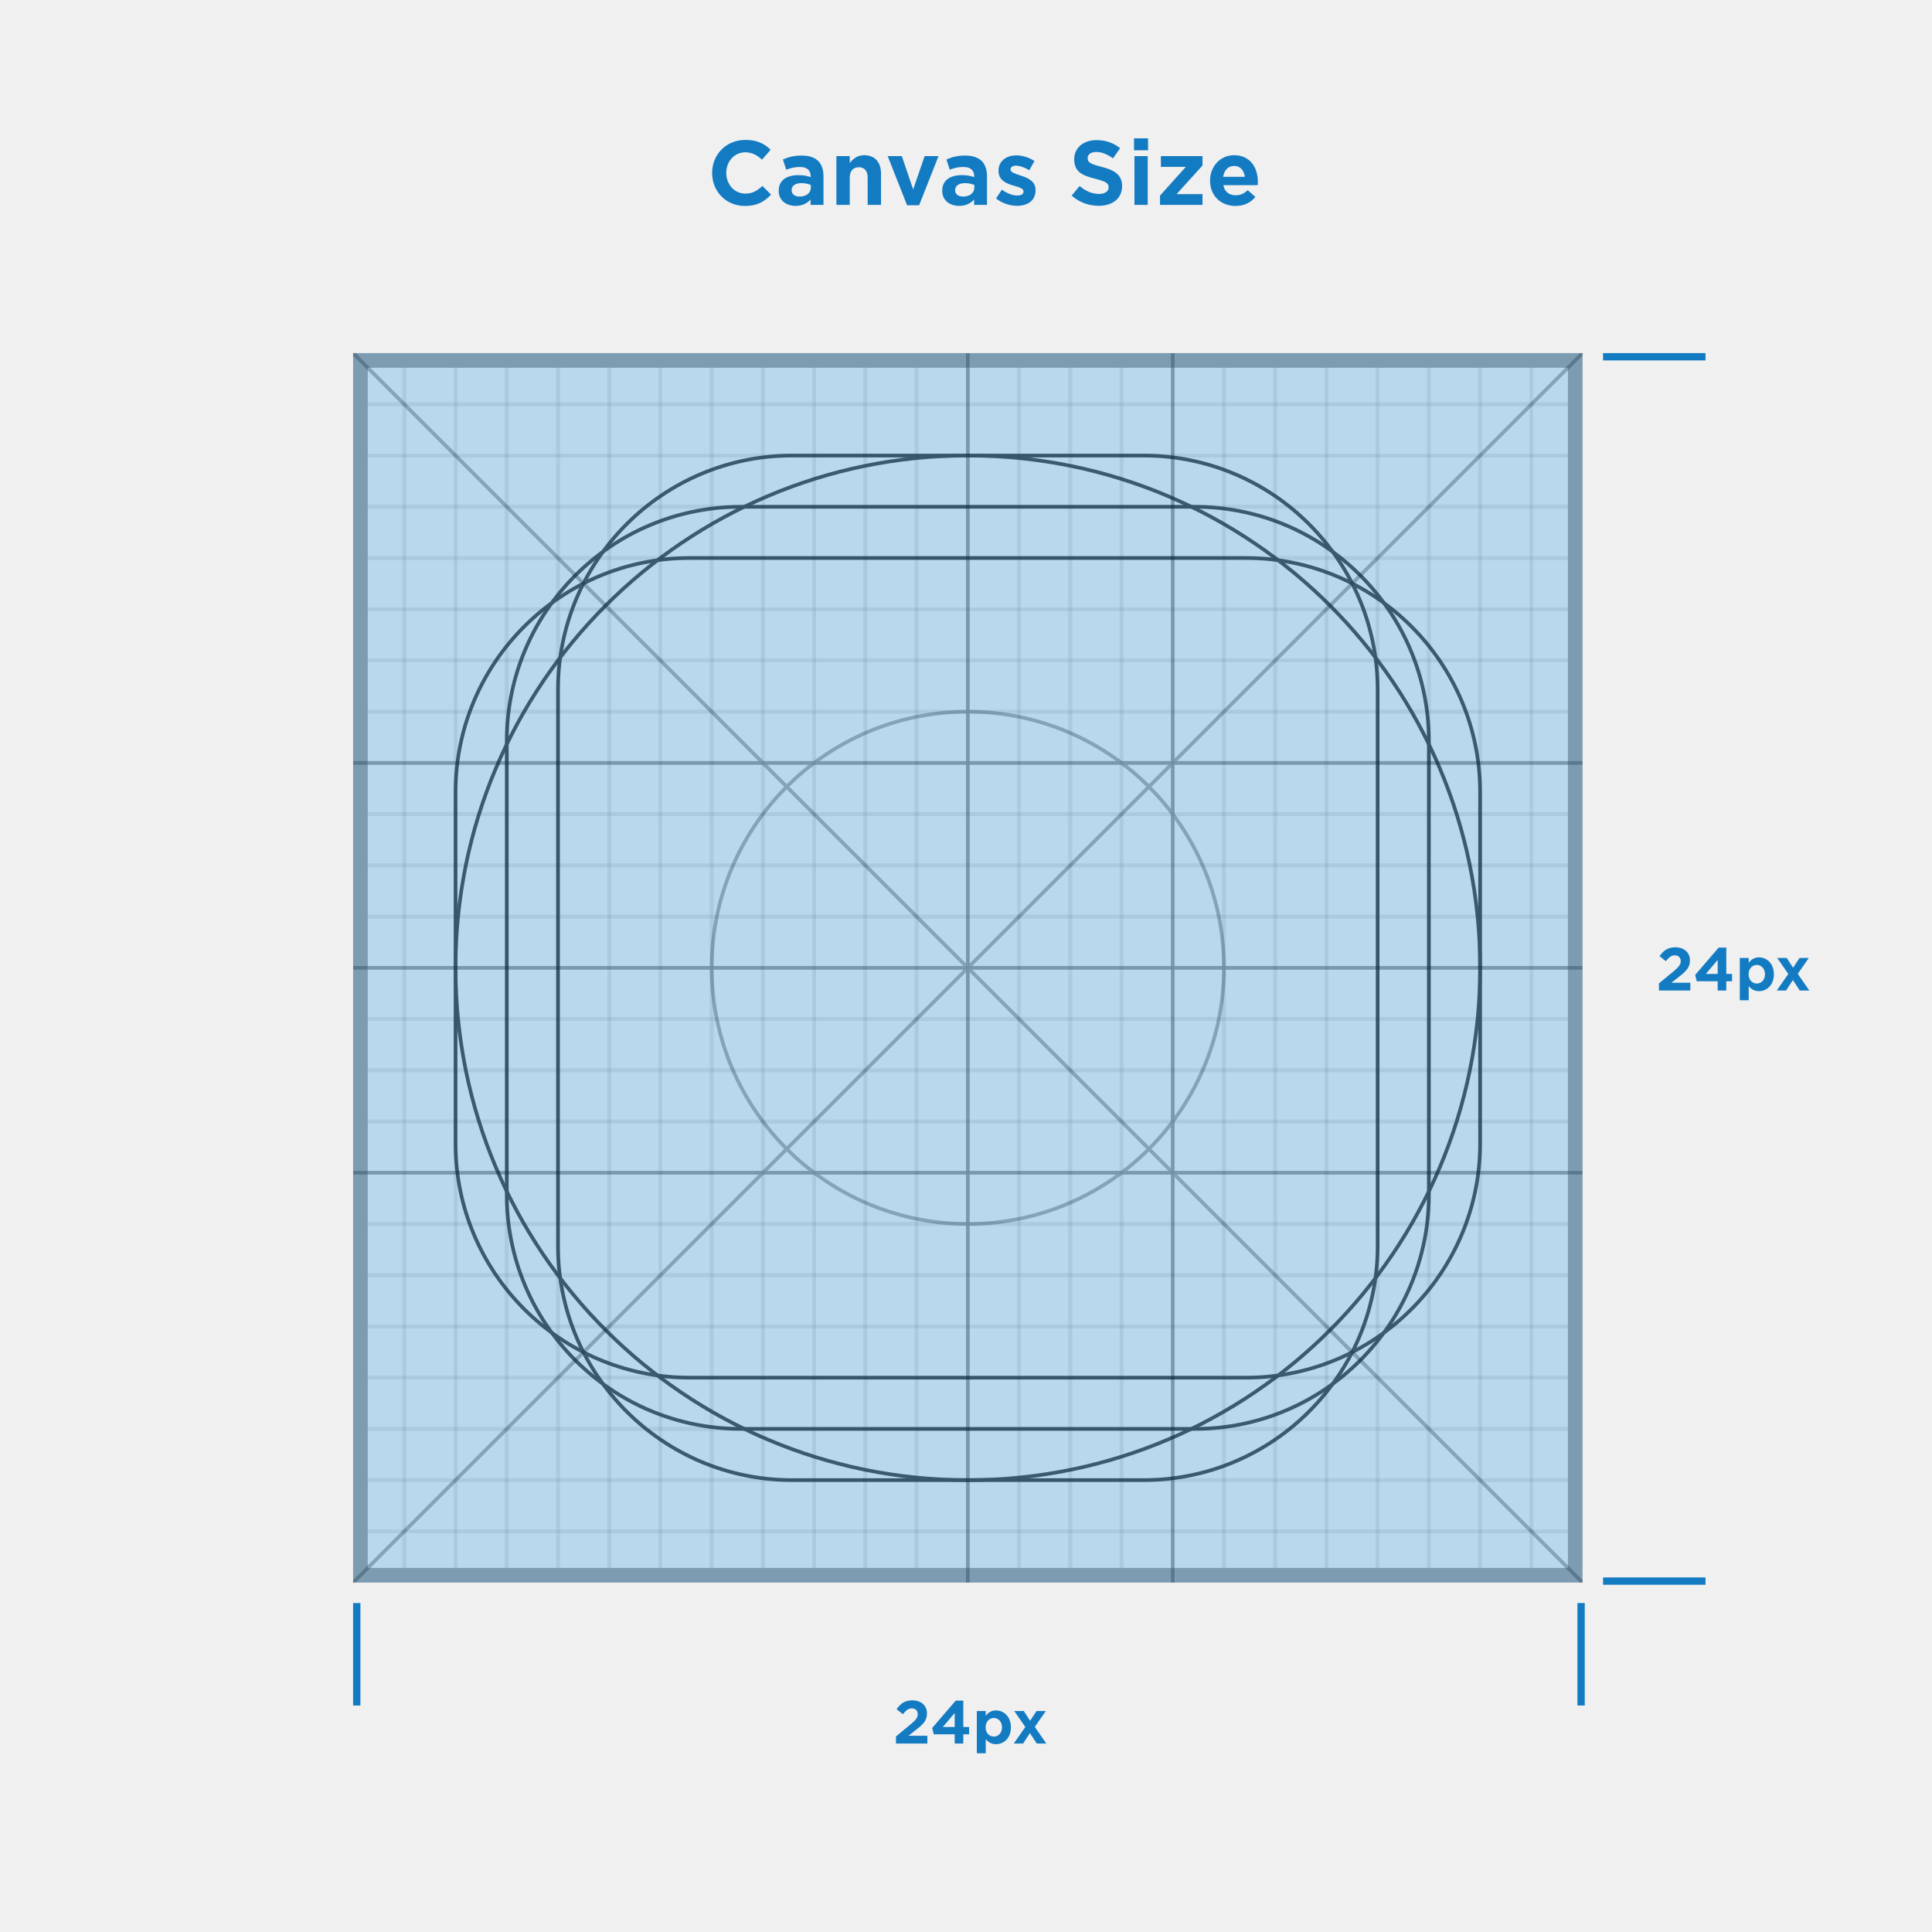
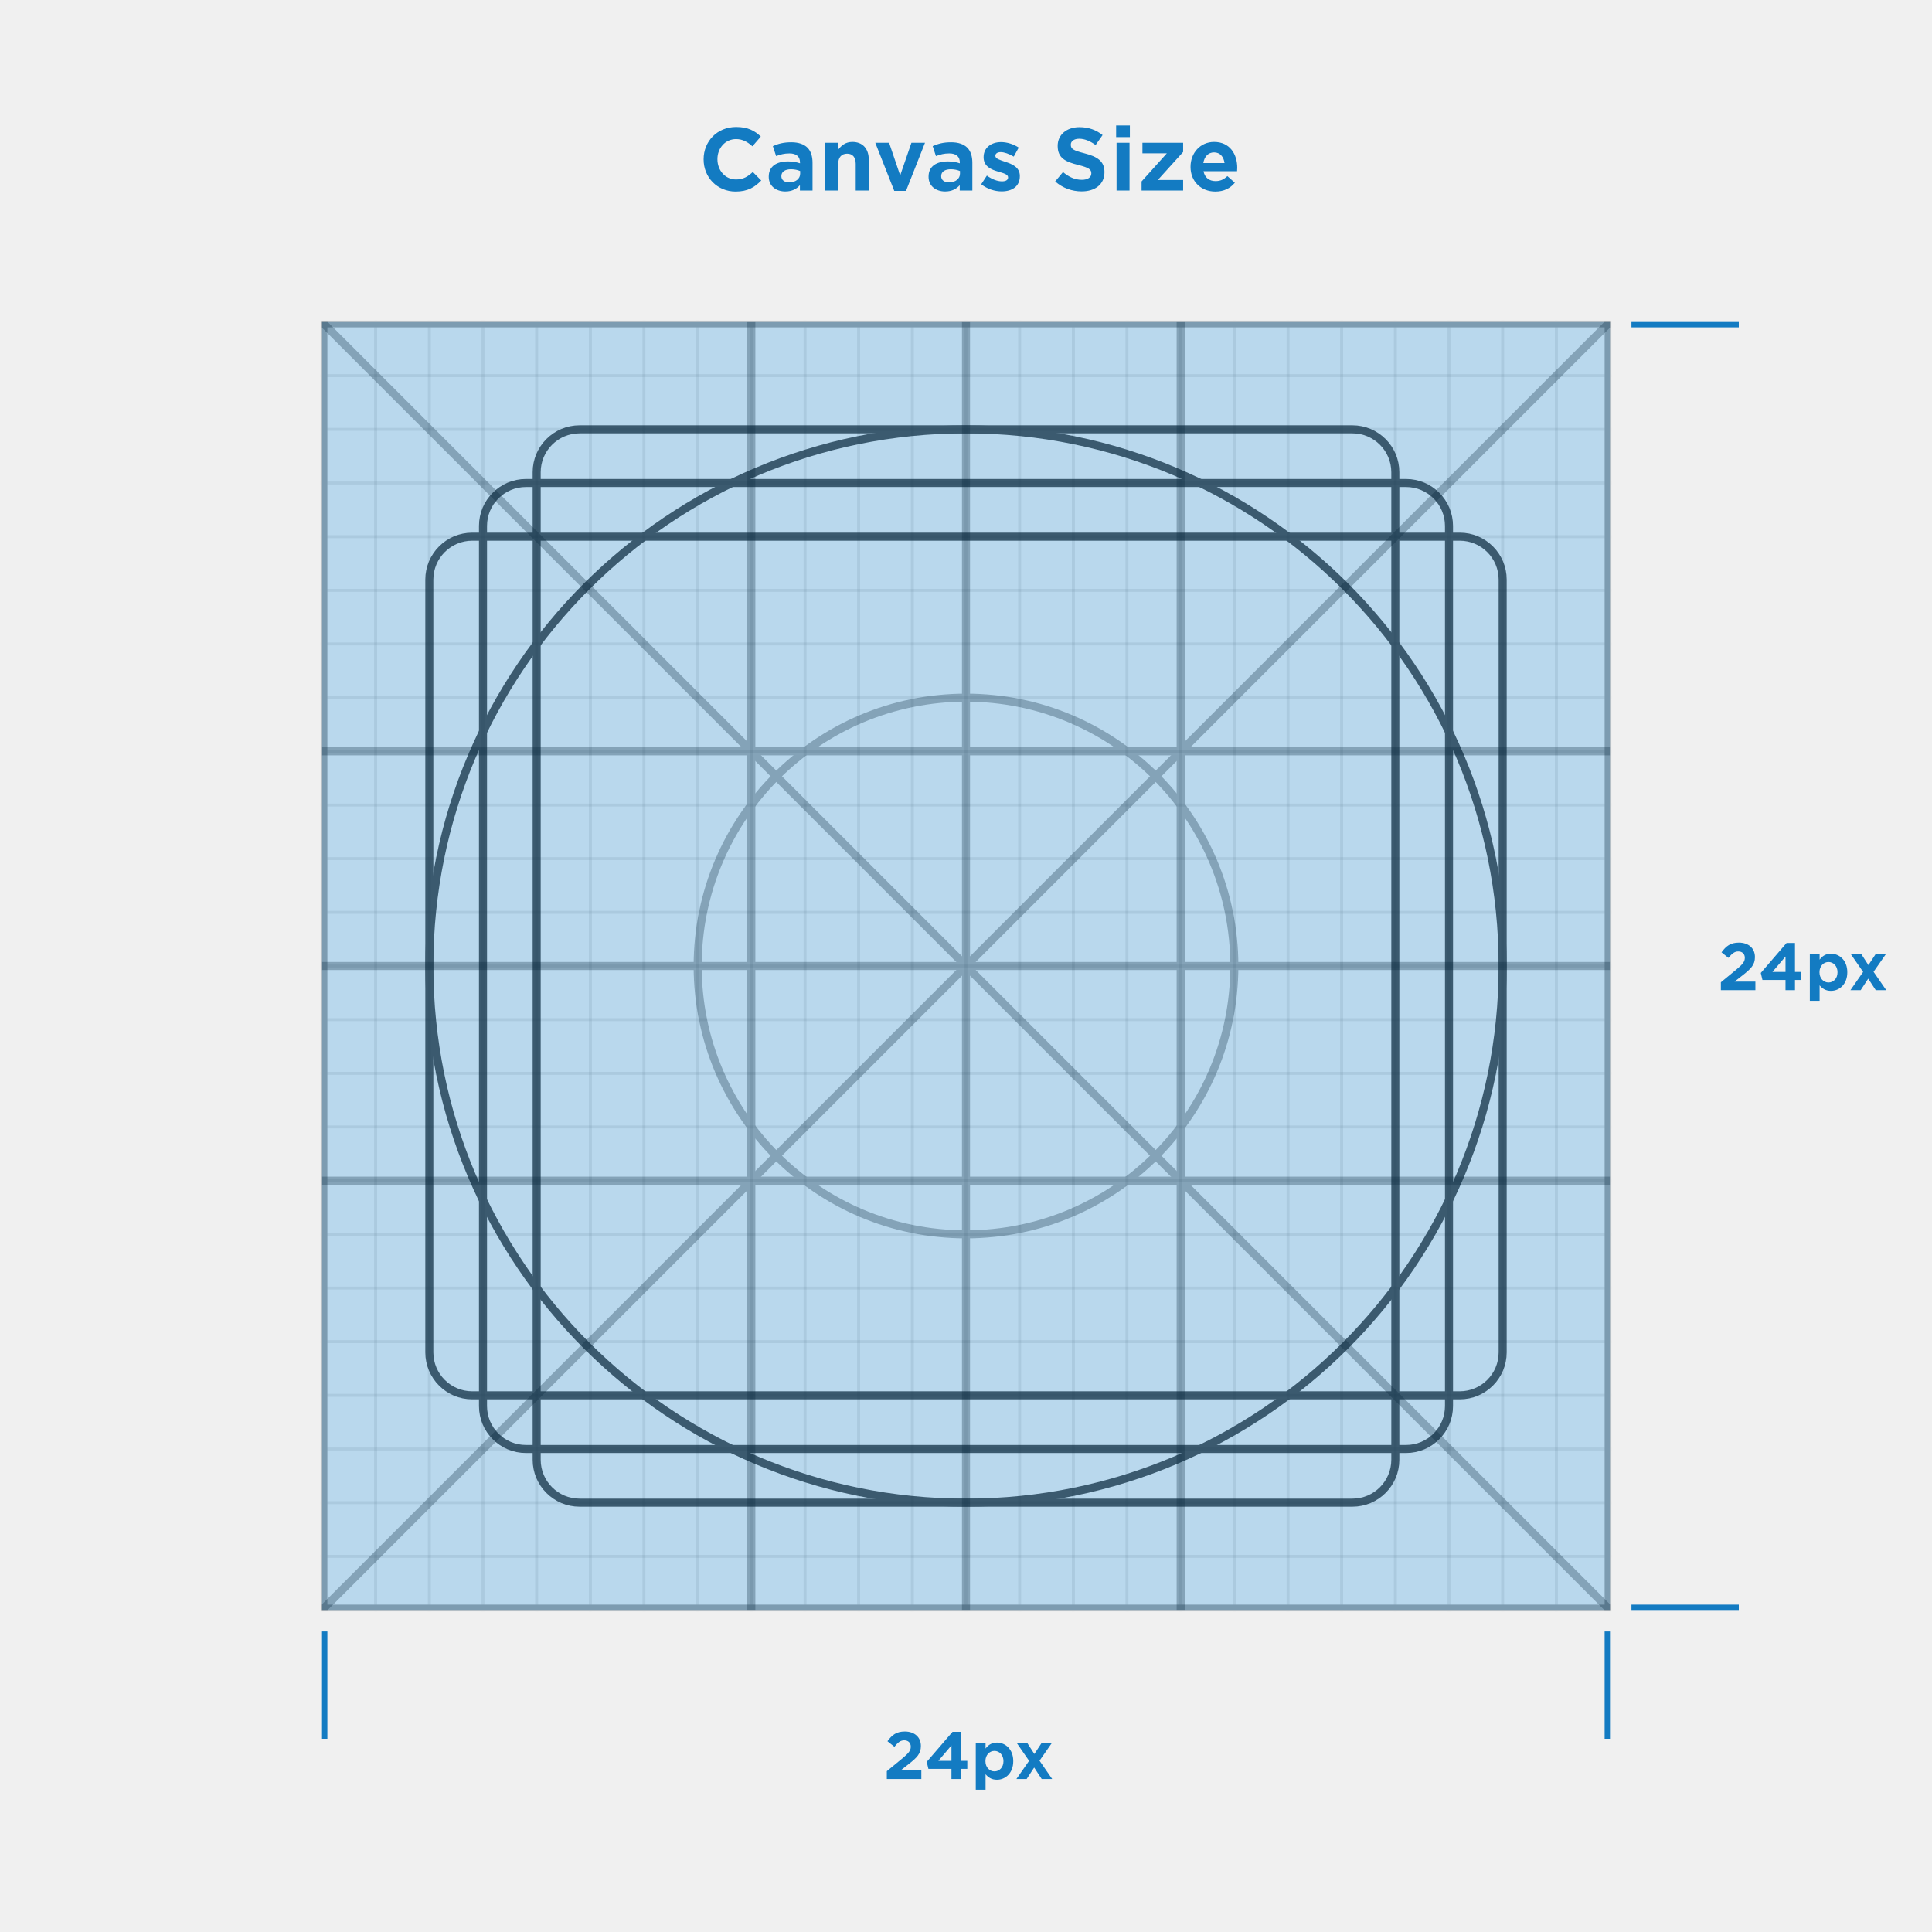
- <svg xmlns="http://www.w3.org/2000/svg" xmlns:xlink="http://www.w3.org/1999/xlink" width="264" height="264" viewBox="0 0 264 264">
-   <defs>
-     <rect id="canvas-size-a" width="168" height="168" />
-   </defs>
-   <g fill="none" fill-rule="evenodd">
-     <g transform="translate(48 48)">
-       <g transform="translate(.25 .25)">
-         <mask id="canvas-size-b" fill="#fff">
-           <use xlink:href="#canvas-size-a" />
-         </mask>
-         <g mask="url(#canvas-size-b)">
-           <rect width="168" height="169.05" fill="#FFF" />
-           <g stroke="#000" stroke-width=".5" opacity=".4">
-             <g opacity=".2">
-               <rect width="7" height="168" x="161" />
-               <rect width="7" height="168" x="154" />
-               <rect width="7" height="168" x="147" />
-               <rect width="7" height="168" x="140" />
-               <rect width="7" height="168" x="133" />
-               <rect width="7" height="168" x="126" />
-               <rect width="7" height="168" x="119" />
-               <rect width="7" height="168" x="112" />
-               <rect width="7" height="168" x="105" />
-               <rect width="7" height="168" x="98" />
-               <rect width="7" height="168" x="91" />
-               <rect width="7" height="168" x="84" />
-               <rect width="7" height="168" x="77" />
-               <rect width="7" height="168" x="70" />
-               <rect width="7" height="168" x="63" />
-               <rect width="7" height="168" x="56" />
-               <rect width="7" height="168" x="49" />
-               <rect width="7" height="168" x="42" />
-               <rect width="7" height="168" x="35" />
-               <rect width="7" height="168" x="28" />
-               <rect width="7" height="168" x="21" />
-               <rect width="7" height="168" x="14" />
-               <rect width="7" height="168" x="7" />
-               <rect width="7" height="168" />
-             </g>
-             <g opacity=".2" transform="rotate(90 84 84)">
-               <rect width="7" height="168" x="161" />
-               <rect width="7" height="168" x="154" />
-               <rect width="7" height="168" x="147" />
-               <rect width="7" height="168" x="140" />
-               <rect width="7" height="168" x="133" />
-               <rect width="7" height="168" x="126" />
-               <rect width="7" height="168" x="119" />
-               <rect width="7" height="168" x="112" />
-               <rect width="7" height="168" x="105" />
-               <rect width="7" height="168" x="98" />
-               <rect width="7" height="168" x="91" />
-               <rect width="7" height="168" x="84" />
-               <rect width="7" height="168" x="77" />
-               <rect width="7" height="168" x="70" />
-               <rect width="7" height="168" x="63" />
-               <rect width="7" height="168" x="56" />
-               <rect width="7" height="168" x="49" />
-               <rect width="7" height="168" x="42" />
-               <rect width="7" height="168" x="35" />
-               <rect width="7" height="168" x="28" />
-               <rect width="7" height="168" x="21" />
-               <rect width="7" height="168" x="14" />
-               <rect width="7" height="168" x="7" />
-               <rect width="7" height="168" />
-             </g>
-           </g>
-           <rect width="166" height="166" x="1" y="1" stroke="#AAA" stroke-width="2" />
-         </g>
-         <g stroke="#000" mask="url(#canvas-size-b)">
-           <g stroke-width=".5" opacity=".3">
-             <path d="M0,0 L168,168" transform="matrix(-1 0 0 1 168 0)" />
-             <path d="M0,0 L168,168" />
-             <circle cx="84" cy="84" r="35" />
-             <path d="M84 0L84 168.438M112 0L112 168.438M0 84L168 84M0 112L168 112M0 56L168 56" />
-           </g>
-           <g stroke-width=".5" opacity=".7" transform="translate(14 14)">
-             <circle cx="70" cy="70" r="70" />
-             <rect width="140" height="112" y="14" rx="32" />
-             <rect width="112" height="140" x="14" rx="32" />
-             <rect width="126" height="126" x="7" y="7" rx="32" transform="rotate(90 70 70)" />
-           </g>
-         </g>
-       </g>
-       <g fill="#137BC2" transform="translate(.25 .25)">
-         <rect width="168" height="168" opacity=".3" />
-         <rect width="1" height="14" y="170.8" />
-         <path d="M74.182,190 L74.182,189.024 L76.134,187.416 C76.87,186.8 77.158,186.472 77.158,185.984 C77.158,185.472 76.814,185.192 76.342,185.192 C75.878,185.192 75.558,185.456 75.126,185.992 L74.262,185.304 C74.83,184.52 75.382,184.096 76.422,184.096 C77.614,184.096 78.414,184.8 78.414,185.88 L78.414,185.896 C78.414,186.856 77.918,187.344 76.886,188.152 L75.886,188.936 L78.47,188.936 L78.47,190 L74.182,190 Z M82.206,190 L82.206,188.736 L79.342,188.736 L79.134,187.864 L82.342,184.136 L83.382,184.136 L83.382,187.736 L84.174,187.736 L84.174,188.736 L83.382,188.736 L83.382,190 L82.206,190 Z M80.582,187.736 L82.206,187.736 L82.206,185.824 L80.582,187.736 Z M87.55,189.048 C88.158,189.048 88.67,188.56 88.67,187.784 L88.67,187.768 C88.67,187.008 88.158,186.504 87.55,186.504 C86.942,186.504 86.43,187.008 86.43,187.768 L86.43,187.784 C86.43,188.544 86.942,189.048 87.55,189.048 Z M85.23,191.328 L85.23,185.552 L86.446,185.552 L86.446,186.216 C86.758,185.792 87.19,185.472 87.854,185.472 C88.894,185.472 89.886,186.288 89.886,187.768 L89.886,187.784 C89.886,189.264 88.91,190.088 87.854,190.088 C87.174,190.088 86.75,189.768 86.446,189.4 L86.446,191.328 L85.23,191.328 Z M91.646,185.552 L92.51,186.888 L93.39,185.552 L94.662,185.552 L93.15,187.72 L94.726,190 L93.422,190 L92.486,188.568 L91.55,190 L90.278,190 L91.854,187.736 L90.342,185.552 L91.646,185.552 Z" />
-         <rect width="1" height="14" x="167.3" y="170.8" />
-         <rect width="14" height="1" x="170.8" y="167.3" />
-         <rect width="14" height="1" x="170.8" />
-         <path d="M178.44,87.1 L178.44,86.124 L180.392,84.516 C181.128,83.9 181.416,83.572 181.416,83.084 C181.416,82.572 181.072,82.292 180.6,82.292 C180.136,82.292 179.816,82.556 179.384,83.092 L178.52,82.404 C179.088,81.62 179.64,81.196 180.68,81.196 C181.872,81.196 182.672,81.9 182.672,82.98 L182.672,82.996 C182.672,83.956 182.176,84.444 181.144,85.252 L180.144,86.036 L182.728,86.036 L182.728,87.1 L178.44,87.1 Z M186.464,87.1 L186.464,85.836 L183.6,85.836 L183.392,84.964 L186.6,81.236 L187.64,81.236 L187.64,84.836 L188.432,84.836 L188.432,85.836 L187.64,85.836 L187.64,87.1 L186.464,87.1 Z M184.84,84.836 L186.464,84.836 L186.464,82.924 L184.84,84.836 Z M191.808,86.148 C192.416,86.148 192.928,85.66 192.928,84.884 L192.928,84.868 C192.928,84.108 192.416,83.604 191.808,83.604 C191.2,83.604 190.688,84.108 190.688,84.868 L190.688,84.884 C190.688,85.644 191.2,86.148 191.808,86.148 Z M189.488,88.428 L189.488,82.652 L190.704,82.652 L190.704,83.316 C191.016,82.892 191.448,82.572 192.112,82.572 C193.152,82.572 194.144,83.388 194.144,84.868 L194.144,84.884 C194.144,86.364 193.168,87.188 192.112,87.188 C191.432,87.188 191.008,86.868 190.704,86.5 L190.704,88.428 L189.488,88.428 Z M195.904,82.652 L196.768,83.988 L197.648,82.652 L198.92,82.652 L197.408,84.82 L198.984,87.1 L197.68,87.1 L196.744,85.668 L195.808,87.1 L194.536,87.1 L196.112,84.836 L194.6,82.652 L195.904,82.652 Z" />
-       </g>
+ <svg xmlns="http://www.w3.org/2000/svg" width="720" height="720" viewBox="0 0 720 720" fill="none">
+   <rect width="480" height="480" transform="translate(120 120)" fill="white" />
+   <rect width="480" height="480" transform="translate(120 120)" fill="white" />
+   <g opacity="0.4">
+     <g opacity="0.2">
+       <rect x="580" y="120" width="20" height="480" stroke="black" />
+       <rect x="560" y="120" width="20" height="480" stroke="black" />
+       <rect x="540" y="120" width="20" height="480" stroke="black" />
+       <rect x="520" y="120" width="20" height="480" stroke="black" />
+       <rect x="500" y="120" width="20" height="480" stroke="black" />
+       <rect x="480" y="120" width="20" height="480" stroke="black" />
+       <rect x="460" y="120" width="20" height="480" stroke="black" />
+       <rect x="440" y="120" width="20" height="480" stroke="black" />
+       <rect x="420" y="120" width="20" height="480" stroke="black" />
+       <rect x="400" y="120" width="20" height="480" stroke="black" />
+       <rect x="380" y="120" width="20" height="480" stroke="black" />
+       <rect x="360" y="120" width="20" height="480" stroke="black" />
+       <rect x="340" y="120" width="20" height="480" stroke="black" />
+       <rect x="320" y="120" width="20" height="480" stroke="black" />
+       <rect x="300" y="120" width="20" height="480" stroke="black" />
+       <rect x="280" y="120" width="20" height="480" stroke="black" />
+       <rect x="260" y="120" width="20" height="480" stroke="black" />
+       <rect x="240" y="120" width="20" height="480" stroke="black" />
+       <rect x="220" y="120" width="20" height="480" stroke="black" />
+       <rect x="200" y="120" width="20" height="480" stroke="black" />
+       <rect x="180" y="120" width="20" height="480" stroke="black" />
+       <rect x="160" y="120" width="20" height="480" stroke="black" />
+       <rect x="140" y="120" width="20" height="480" stroke="black" />
+       <rect x="120" y="120" width="20" height="480" stroke="black" />
    </g>
-     <path fill="#137BC2" d="M101.786,28.144 C99.218,28.144 97.31,26.164 97.31,23.656 L97.31,23.632 C97.31,21.148 99.182,19.12 101.858,19.12 C103.502,19.12 104.486,19.66 105.302,20.464 L104.126,21.82 C103.442,21.196 102.746,20.812 101.846,20.812 C100.334,20.812 99.242,22.072 99.242,23.608 L99.242,23.632 C99.242,25.168 100.31,26.452 101.846,26.452 C102.866,26.452 103.49,26.044 104.186,25.408 L105.362,26.596 C104.462,27.544 103.466,28.144 101.786,28.144 Z M109.262,26.86 C110.174,26.86 110.798,26.356 110.798,25.636 L110.798,25.276 C110.462,25.132 110.018,25.024 109.526,25.024 C108.686,25.024 108.17,25.372 108.17,25.984 L108.17,26.008 C108.17,26.548 108.626,26.86 109.262,26.86 Z M108.722,28.132 C107.462,28.132 106.406,27.4 106.406,26.08 L106.406,26.056 C106.406,24.604 107.522,23.932 109.106,23.932 C109.802,23.932 110.294,24.04 110.774,24.196 L110.774,24.076 C110.774,23.26 110.27,22.816 109.298,22.816 C108.578,22.816 108.05,22.96 107.438,23.188 L106.982,21.796 C107.714,21.472 108.446,21.256 109.562,21.256 C110.582,21.256 111.326,21.532 111.806,22 C112.298,22.492 112.526,23.224 112.526,24.112 L112.526,28 L110.762,28 L110.762,27.256 C110.306,27.772 109.658,28.132 108.722,28.132 Z M114.29,28 L114.29,21.328 L116.114,21.328 L116.114,22.288 C116.546,21.724 117.122,21.208 118.094,21.208 C119.534,21.208 120.386,22.156 120.386,23.692 L120.386,28 L118.562,28 L118.562,24.268 C118.562,23.344 118.118,22.852 117.362,22.852 C116.606,22.852 116.114,23.344 116.114,24.268 L116.114,28 L114.29,28 Z M123.95,28.048 L121.298,21.328 L123.23,21.328 L124.778,25.888 L126.35,21.328 L128.246,21.328 L125.594,28.048 L123.95,28.048 Z M131.606,26.86 C132.518,26.86 133.142,26.356 133.142,25.636 L133.142,25.276 C132.806,25.132 132.362,25.024 131.87,25.024 C131.03,25.024 130.514,25.372 130.514,25.984 L130.514,26.008 C130.514,26.548 130.97,26.86 131.606,26.86 Z M131.066,28.132 C129.806,28.132 128.75,27.4 128.75,26.08 L128.75,26.056 C128.75,24.604 129.866,23.932 131.45,23.932 C132.146,23.932 132.638,24.04 133.118,24.196 L133.118,24.076 C133.118,23.26 132.614,22.816 131.642,22.816 C130.922,22.816 130.394,22.96 129.782,23.188 L129.326,21.796 C130.058,21.472 130.79,21.256 131.906,21.256 C132.926,21.256 133.67,21.532 134.15,22 C134.642,22.492 134.87,23.224 134.87,24.112 L134.87,28 L133.106,28 L133.106,27.256 C132.65,27.772 132.002,28.132 131.066,28.132 Z M138.962,28.12 C138.026,28.12 136.982,27.808 136.106,27.124 L136.898,25.912 C137.618,26.44 138.386,26.716 139.01,26.716 C139.586,26.716 139.862,26.5 139.862,26.176 L139.862,26.152 C139.862,25.72 139.202,25.576 138.458,25.348 C137.51,25.072 136.442,24.64 136.442,23.356 L136.442,23.332 C136.442,21.988 137.534,21.232 138.878,21.232 C139.718,21.232 140.63,21.52 141.35,22 L140.654,23.26 C139.994,22.876 139.334,22.636 138.83,22.636 C138.35,22.636 138.086,22.852 138.086,23.14 L138.086,23.164 C138.086,23.56 138.746,23.74 139.478,23.992 C140.414,24.292 141.506,24.736 141.506,25.96 L141.506,25.984 C141.506,27.448 140.402,28.12 138.962,28.12 Z M150.134,28.12 C148.802,28.12 147.482,27.664 146.438,26.728 L147.53,25.42 C148.322,26.08 149.15,26.5 150.17,26.5 C150.986,26.5 151.49,26.152 151.49,25.612 L151.49,25.588 C151.49,25.072 151.178,24.808 149.69,24.436 C147.902,23.992 146.786,23.488 146.786,21.772 L146.786,21.748 C146.786,20.188 148.058,19.144 149.834,19.144 C151.106,19.144 152.174,19.54 153.062,20.248 L152.09,21.64 C151.322,21.088 150.554,20.764 149.798,20.764 C149.03,20.764 148.622,21.136 148.622,21.58 L148.622,21.604 C148.622,22.204 149.006,22.408 150.542,22.804 C152.33,23.26 153.326,23.908 153.326,25.408 L153.326,25.432 C153.326,27.148 152.006,28.12 150.134,28.12 Z M154.958,20.536 L154.958,18.904 L156.878,18.904 L156.878,20.536 L154.958,20.536 Z M155.018,28 L155.018,21.328 L156.83,21.328 L156.83,28 L155.018,28 Z M158.51,28 L158.51,26.728 L162.038,22.804 L158.63,22.804 L158.63,21.328 L164.318,21.328 L164.318,22.612 L160.778,26.524 L164.318,26.524 L164.318,28 L158.51,28 Z M168.818,28.144 C166.826,28.144 165.35,26.74 165.35,24.7 L165.35,24.676 C165.35,22.768 166.706,21.208 168.638,21.208 C170.846,21.208 171.878,22.924 171.878,24.82 C171.878,24.964 171.866,25.132 171.854,25.3 L167.162,25.3 C167.342,26.212 167.966,26.68 168.842,26.68 C169.502,26.68 169.97,26.476 170.498,25.984 L171.542,26.908 C170.918,27.676 170.03,28.144 168.818,28.144 Z M167.138,24.16 L170.102,24.16 C169.982,23.284 169.478,22.672 168.638,22.672 C167.822,22.672 167.282,23.26 167.138,24.16 Z" />
+     <g opacity="0.2">
+       <rect x="600" y="580" width="20" height="480" transform="rotate(90 600 580)" stroke="black" />
+       <rect x="600" y="560" width="20" height="480" transform="rotate(90 600 560)" stroke="black" />
+       <rect x="600" y="540" width="20" height="480" transform="rotate(90 600 540)" stroke="black" />
+       <rect x="600" y="520" width="20" height="480" transform="rotate(90 600 520)" stroke="black" />
+       <rect x="600" y="500" width="20" height="480" transform="rotate(90 600 500)" stroke="black" />
+       <rect x="600" y="480" width="20" height="480" transform="rotate(90 600 480)" stroke="black" />
+       <rect x="600" y="460" width="20" height="480" transform="rotate(90 600 460)" stroke="black" />
+       <rect x="600" y="440" width="20" height="480" transform="rotate(90 600 440)" stroke="black" />
+       <rect x="600" y="420" width="20" height="480" transform="rotate(90 600 420)" stroke="black" />
+       <rect x="600" y="400" width="20" height="480" transform="rotate(90 600 400)" stroke="black" />
+       <rect x="600" y="380" width="20" height="480" transform="rotate(90 600 380)" stroke="black" />
+       <rect x="600" y="360" width="20" height="480" transform="rotate(90 600 360)" stroke="black" />
+       <rect x="600" y="340" width="20" height="480" transform="rotate(90 600 340)" stroke="black" />
+       <rect x="600" y="320" width="20" height="480" transform="rotate(90 600 320)" stroke="black" />
+       <rect x="600" y="300" width="20" height="480" transform="rotate(90 600 300)" stroke="black" />
+       <rect x="600" y="280" width="20" height="480" transform="rotate(90 600 280)" stroke="black" />
+       <rect x="600" y="260" width="20" height="480" transform="rotate(90 600 260)" stroke="black" />
+       <rect x="600" y="240" width="20" height="480" transform="rotate(90 600 240)" stroke="black" />
+       <rect x="600" y="220" width="20" height="480" transform="rotate(90 600 220)" stroke="black" />
+       <rect x="600" y="200" width="20" height="480" transform="rotate(90 600 200)" stroke="black" />
+       <rect x="600" y="180" width="20" height="480" transform="rotate(90 600 180)" stroke="black" />
+       <rect x="600" y="160" width="20" height="480" transform="rotate(90 600 160)" stroke="black" />
+       <rect x="600" y="140" width="20" height="480" transform="rotate(90 600 140)" stroke="black" />
+       <rect x="600" y="120" width="20" height="480" transform="rotate(90 600 120)" stroke="black" />
+     </g>
  </g>
+   <rect x="121" y="121" width="478" height="478" stroke="#AAAAAA" stroke-width="2" />
+   <mask id="mask0" mask-type="alpha" maskUnits="userSpaceOnUse" x="120" y="120" width="480" height="480">
+     <rect x="120" y="120" width="480" height="480" fill="white" />
+   </mask>
+   <g mask="url(#mask0)">
+     <g opacity="0.3">
+       <path d="M600 120L120 600" stroke="black" stroke-width="3" />
+       <path d="M120 120L600 600" stroke="black" stroke-width="3" />
+       <path fill-rule="evenodd" clip-rule="evenodd" d="M360 460C415.228 460 460 415.228 460 360C460 304.772 415.228 260 360 260C304.772 260 260 304.772 260 360C260 415.228 304.772 460 360 460Z" stroke="black" stroke-width="3" />
+       <path d="M360 120V600" stroke="black" stroke-width="3" />
+       <path d="M280 120V600" stroke="black" stroke-width="3" />
+       <path d="M440 120V600" stroke="black" stroke-width="3" />
+       <path d="M120 360H600" stroke="black" stroke-width="3" />
+       <path d="M120 440H600" stroke="black" stroke-width="3" />
+       <path d="M120 280H600" stroke="black" stroke-width="3" />
+     </g>
+     <g opacity="0.7">
+       <path fill-rule="evenodd" clip-rule="evenodd" d="M360 560C470.457 560 560 470.457 560 360C560 249.543 470.457 160 360 160C249.543 160 160 249.543 160 360C160 470.457 249.543 560 360 560Z" stroke="black" stroke-width="3" />
+       <rect x="160" y="200" width="400" height="320" rx="16" stroke="black" stroke-width="3" />
+       <rect x="200" y="160" width="320" height="400" rx="16" stroke="black" stroke-width="3" />
+       <rect x="540" y="180" width="360" height="360" rx="16" transform="rotate(90 540 180)" stroke="black" stroke-width="3" />
+     </g>
+   </g>
+   <rect opacity="0.3" x="120" y="120" width="480" height="480" fill="#137BC2" />
+   <rect x="120" y="608" width="2" height="40" fill="#137BC2" />
+   <path d="M330.492 663H343.356V659.808H335.604L338.604 657.456C341.7 655.032 343.188 653.568 343.188 650.688V650.64C343.188 647.4 340.788 645.288 337.212 645.288C334.092 645.288 332.436 646.56 330.732 648.912L333.324 650.976C334.62 649.368 335.58 648.576 336.972 648.576C338.388 648.576 339.42 649.416 339.42 650.952C339.42 652.416 338.556 653.4 336.348 655.248L330.492 660.072V663ZM354.581 663H358.109V659.208H360.485V656.208H358.109V645.408H354.989L345.365 656.592L345.989 659.208H354.581V663ZM349.709 656.208L354.581 650.472V656.208H349.709ZM370.604 660.144C368.78 660.144 367.244 658.632 367.244 656.352V656.304C367.244 654.024 368.78 652.512 370.604 652.512C372.428 652.512 373.964 654.024 373.964 656.304V656.352C373.964 658.68 372.428 660.144 370.604 660.144ZM363.644 666.984H367.292V661.2C368.204 662.304 369.476 663.264 371.516 663.264C374.684 663.264 377.612 660.792 377.612 656.352V656.304C377.612 651.864 374.636 649.416 371.516 649.416C369.524 649.416 368.228 650.376 367.292 651.648V649.656H363.644V666.984ZM382.886 649.656H378.974L383.51 656.208L378.782 663H382.598L385.406 658.704L388.214 663H392.126L387.398 656.16L391.934 649.656H388.118L385.478 653.664L382.886 649.656Z" fill="#137BC2" />
+   <rect x="598" y="608" width="2" height="40" fill="#137BC2" />
+   <rect x="608" y="598" width="40" height="2" fill="#137BC2" />
+   <rect x="608" y="120" width="40" height="2" fill="#137BC2" />
+   <path d="M641.32 369H654.184V365.808H646.432L649.432 363.456C652.528 361.032 654.016 359.568 654.016 356.688V356.64C654.016 353.4 651.616 351.288 648.04 351.288C644.92 351.288 643.264 352.56 641.56 354.912L644.152 356.976C645.448 355.368 646.408 354.576 647.8 354.576C649.216 354.576 650.248 355.416 650.248 356.952C650.248 358.416 649.384 359.4 647.176 361.248L641.32 366.072V369ZM665.409 369H668.937V365.208H671.313V362.208H668.937V351.408H665.817L656.193 362.592L656.817 365.208H665.409V369ZM660.537 362.208L665.409 356.472V362.208H660.537ZM681.432 366.144C679.608 366.144 678.072 364.632 678.072 362.352V362.304C678.072 360.024 679.608 358.512 681.432 358.512C683.256 358.512 684.792 360.024 684.792 362.304V362.352C684.792 364.68 683.256 366.144 681.432 366.144ZM674.472 372.984H678.12V367.2C679.032 368.304 680.304 369.264 682.344 369.264C685.512 369.264 688.44 366.792 688.44 362.352V362.304C688.44 357.864 685.464 355.416 682.344 355.416C680.352 355.416 679.056 356.376 678.12 357.648V355.656H674.472V372.984ZM693.714 355.656H689.802L694.338 362.208L689.61 369H693.426L696.234 364.704L699.042 369H702.954L698.226 362.16L702.762 355.656H698.946L696.306 359.664L693.714 355.656Z" fill="#137BC2" />
+   <path d="M274.153 71.384C278.633 71.384 281.289 69.784 283.689 67.256L280.553 64.088C278.697 65.784 277.033 66.872 274.313 66.872C270.217 66.872 267.369 63.448 267.369 59.352V59.288C267.369 55.192 270.281 51.832 274.313 51.832C276.713 51.832 278.569 52.856 280.393 54.52L283.529 50.904C281.353 48.76 278.729 47.32 274.345 47.32C267.209 47.32 262.217 52.728 262.217 59.352V59.416C262.217 66.104 267.305 71.384 274.153 71.384ZM294.101 67.96C292.405 67.96 291.189 67.128 291.189 65.688V65.624C291.189 63.992 292.565 63.064 294.805 63.064C296.117 63.064 297.301 63.352 298.197 63.736V64.696C298.197 66.616 296.533 67.96 294.101 67.96ZM292.661 71.352C295.157 71.352 296.885 70.392 298.101 69.016V71H302.805V60.632C302.805 58.264 302.197 56.312 300.885 55C299.605 53.752 297.621 53.016 294.901 53.016C291.925 53.016 289.973 53.592 288.021 54.456L289.237 58.168C290.869 57.56 292.277 57.176 294.197 57.176C296.789 57.176 298.133 58.36 298.133 60.536V60.856C296.853 60.44 295.541 60.152 293.685 60.152C289.461 60.152 286.485 61.944 286.485 65.816V65.88C286.485 69.4 289.301 71.352 292.661 71.352ZM307.51 71H312.374V61.048C312.374 58.584 313.686 57.272 315.702 57.272C317.718 57.272 318.902 58.584 318.902 61.048V71H323.766V59.512C323.766 55.416 321.494 52.888 317.654 52.888C315.062 52.888 313.526 54.264 312.374 55.768V53.208H307.51V71ZM333.263 71.128H337.647L344.719 53.208H339.663L335.471 65.368L331.343 53.208H326.191L333.263 71.128ZM353.663 67.96C351.967 67.96 350.751 67.128 350.751 65.688V65.624C350.751 63.992 352.127 63.064 354.367 63.064C355.679 63.064 356.863 63.352 357.759 63.736V64.696C357.759 66.616 356.095 67.96 353.663 67.96ZM352.223 71.352C354.719 71.352 356.447 70.392 357.663 69.016V71H362.367V60.632C362.367 58.264 361.759 56.312 360.447 55C359.167 53.752 357.183 53.016 354.463 53.016C351.487 53.016 349.535 53.592 347.583 54.456L348.799 58.168C350.431 57.56 351.839 57.176 353.759 57.176C356.351 57.176 357.695 58.36 357.695 60.536V60.856C356.415 60.44 355.103 60.152 353.247 60.152C349.023 60.152 346.047 61.944 346.047 65.816V65.88C346.047 69.4 348.863 71.352 352.223 71.352ZM373.281 71.32C377.121 71.32 380.065 69.528 380.065 65.624V65.56C380.065 62.296 377.153 61.112 374.657 60.312C372.705 59.64 370.945 59.16 370.945 58.104V58.04C370.945 57.272 371.649 56.696 372.929 56.696C374.273 56.696 376.033 57.336 377.793 58.36L379.649 55C377.729 53.72 375.297 52.952 373.057 52.952C369.473 52.952 366.561 54.968 366.561 58.552V58.616C366.561 62.04 369.409 63.192 371.937 63.928C373.921 64.536 375.681 64.92 375.681 66.072V66.136C375.681 67 374.945 67.576 373.409 67.576C371.745 67.576 369.697 66.84 367.777 65.432L365.665 68.664C368.001 70.488 370.785 71.32 373.281 71.32ZM403.091 71.32C408.083 71.32 411.603 68.728 411.603 64.152V64.088C411.603 60.088 408.947 58.36 404.179 57.144C400.083 56.088 399.059 55.544 399.059 53.944V53.88C399.059 52.696 400.147 51.704 402.195 51.704C404.211 51.704 406.259 52.568 408.307 54.04L410.899 50.328C408.531 48.44 405.683 47.384 402.291 47.384C397.555 47.384 394.163 50.168 394.163 54.328V54.392C394.163 58.968 397.139 60.312 401.907 61.496C405.875 62.488 406.707 63.192 406.707 64.568V64.632C406.707 66.072 405.363 67 403.187 67C400.467 67 398.259 65.88 396.147 64.12L393.235 67.608C396.019 70.104 399.539 71.32 403.091 71.32ZM415.95 51.096H421.07V46.744H415.95V51.096ZM416.11 71H420.942V53.208H416.11V71ZM425.433 71H440.921V67.064H431.481L440.921 56.632V53.208H425.753V57.144H434.841L425.433 67.608V71ZM452.925 71.384C456.157 71.384 458.525 70.136 460.189 68.088L457.405 65.624C455.997 66.936 454.749 67.48 452.989 67.48C450.653 67.48 448.989 66.232 448.509 63.8H461.021C461.053 63.352 461.085 62.904 461.085 62.52C461.085 57.464 458.333 52.888 452.445 52.888C447.293 52.888 443.677 57.048 443.677 62.136V62.2C443.677 67.64 447.613 71.384 452.925 71.384ZM448.445 60.76C448.829 58.36 450.269 56.792 452.445 56.792C454.685 56.792 456.029 58.424 456.349 60.76H448.445Z" fill="#137BC2" />
</svg>
